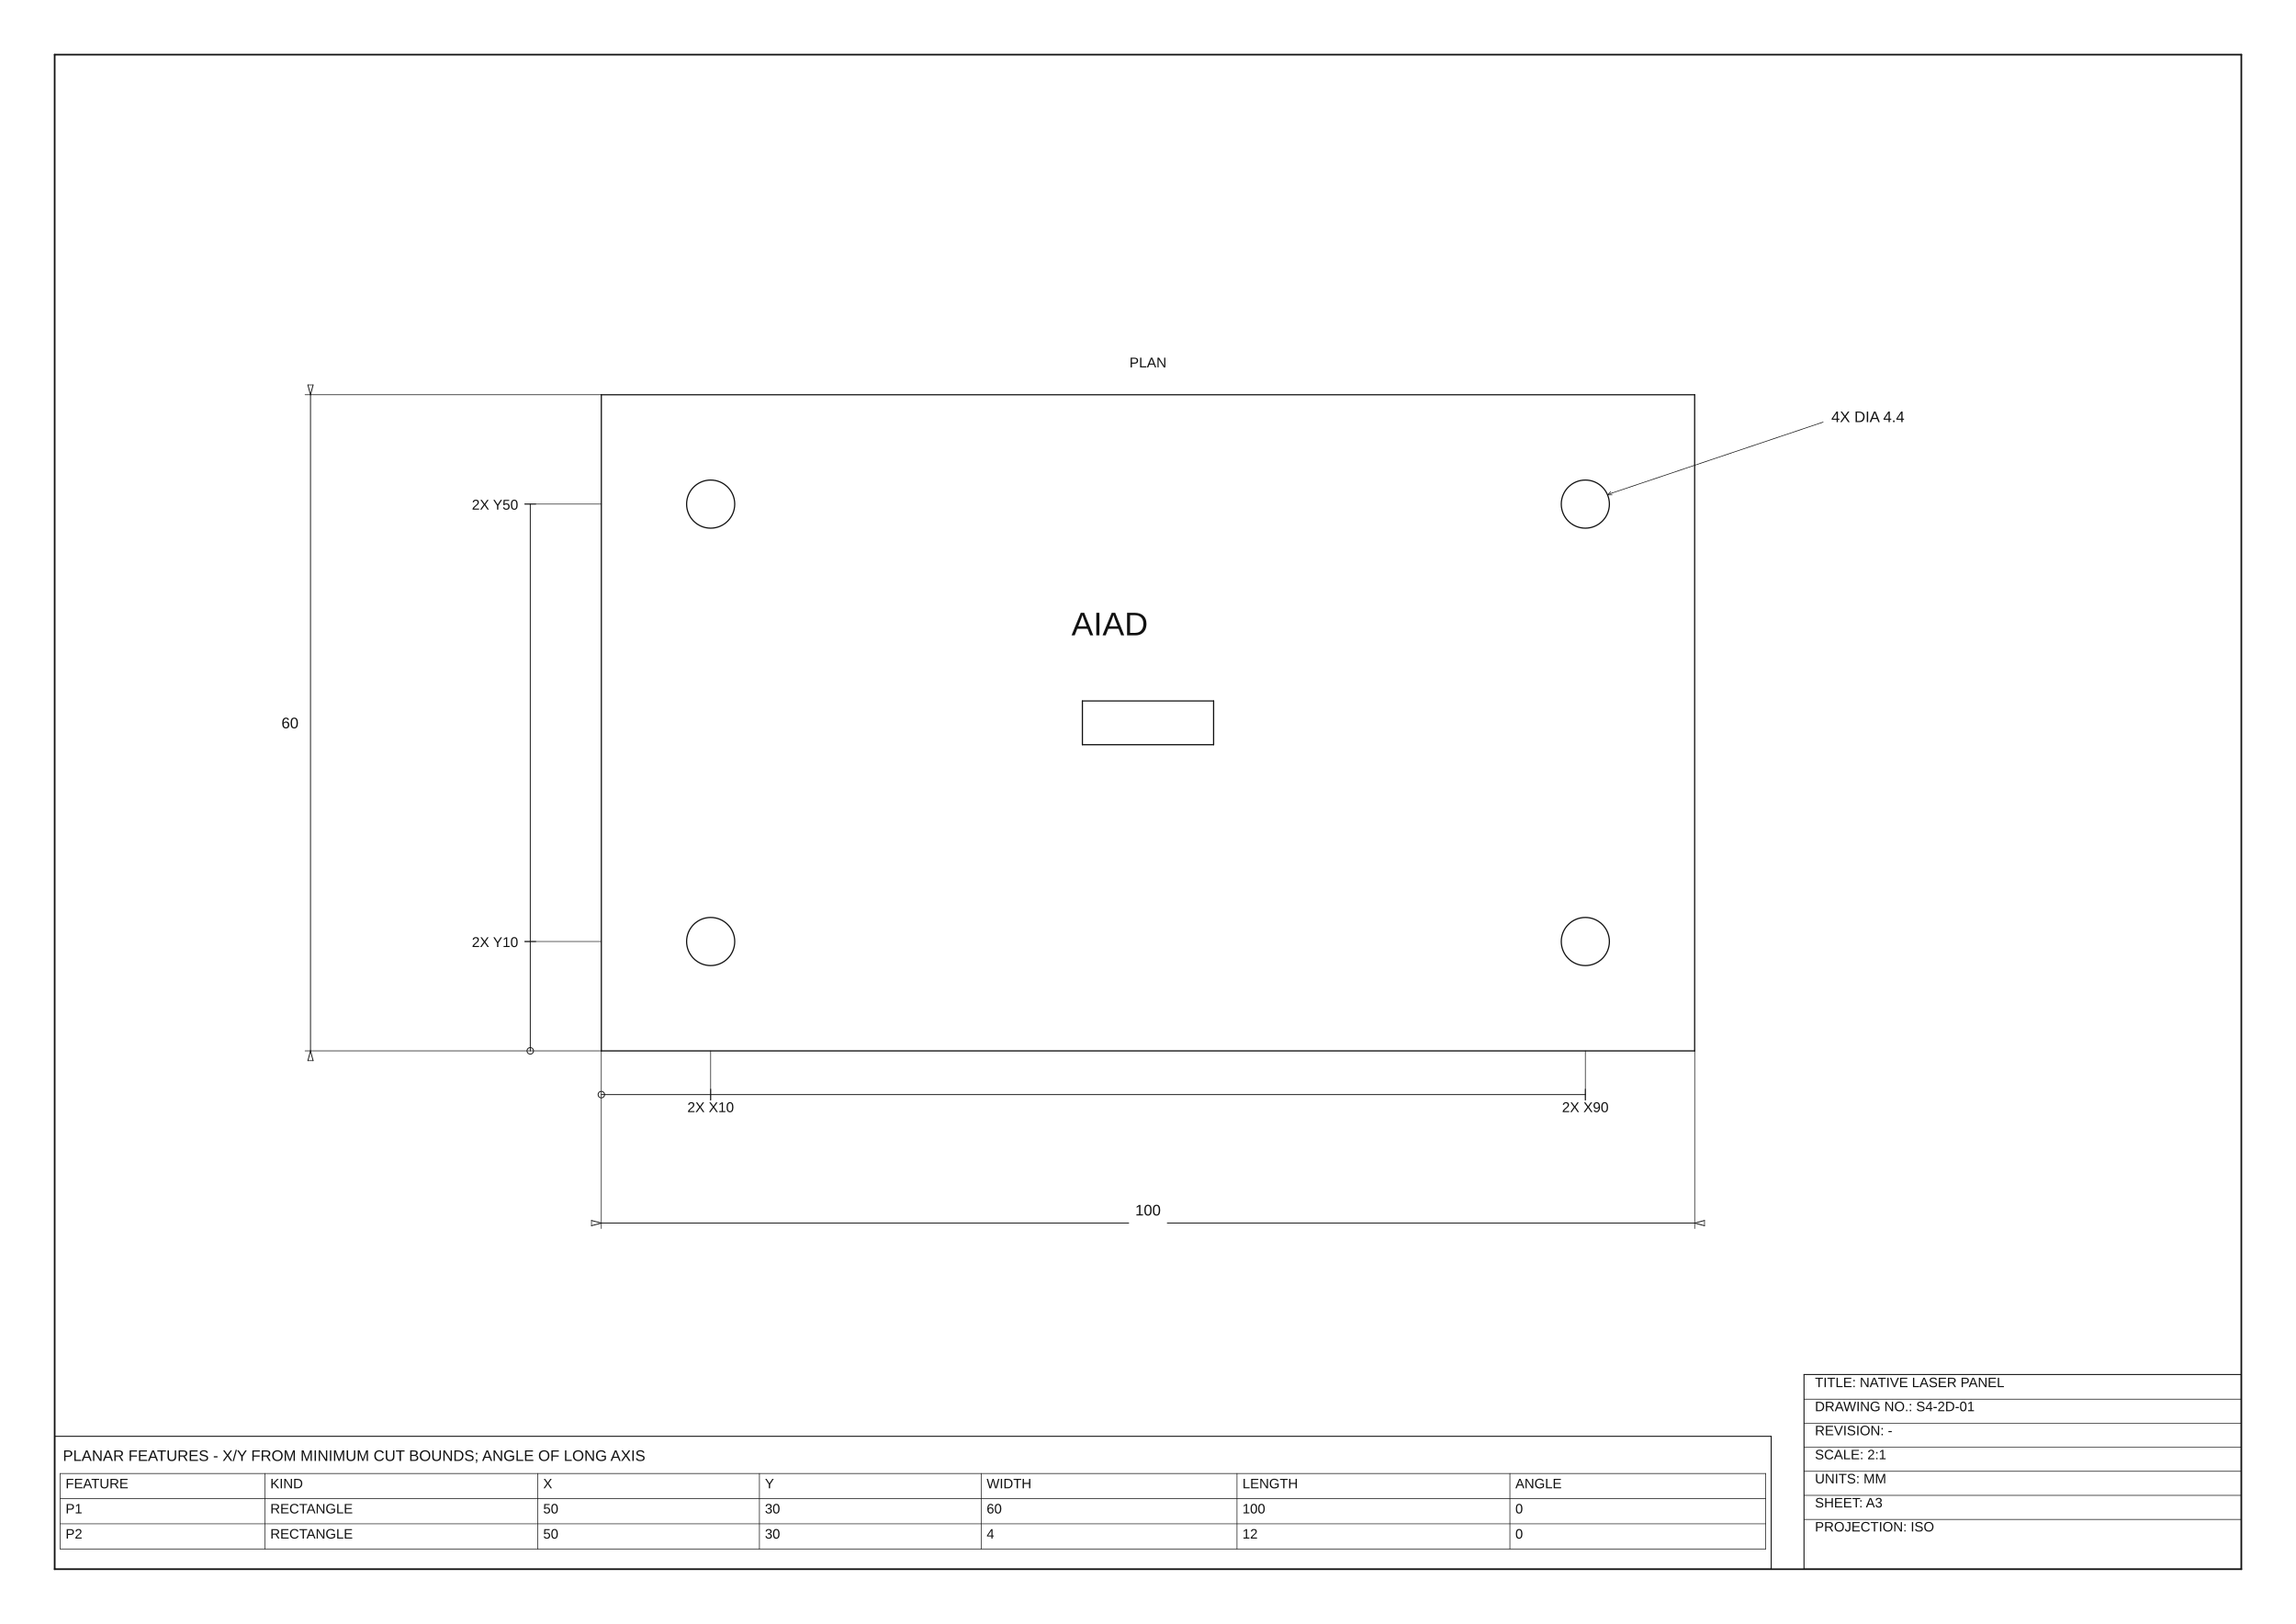
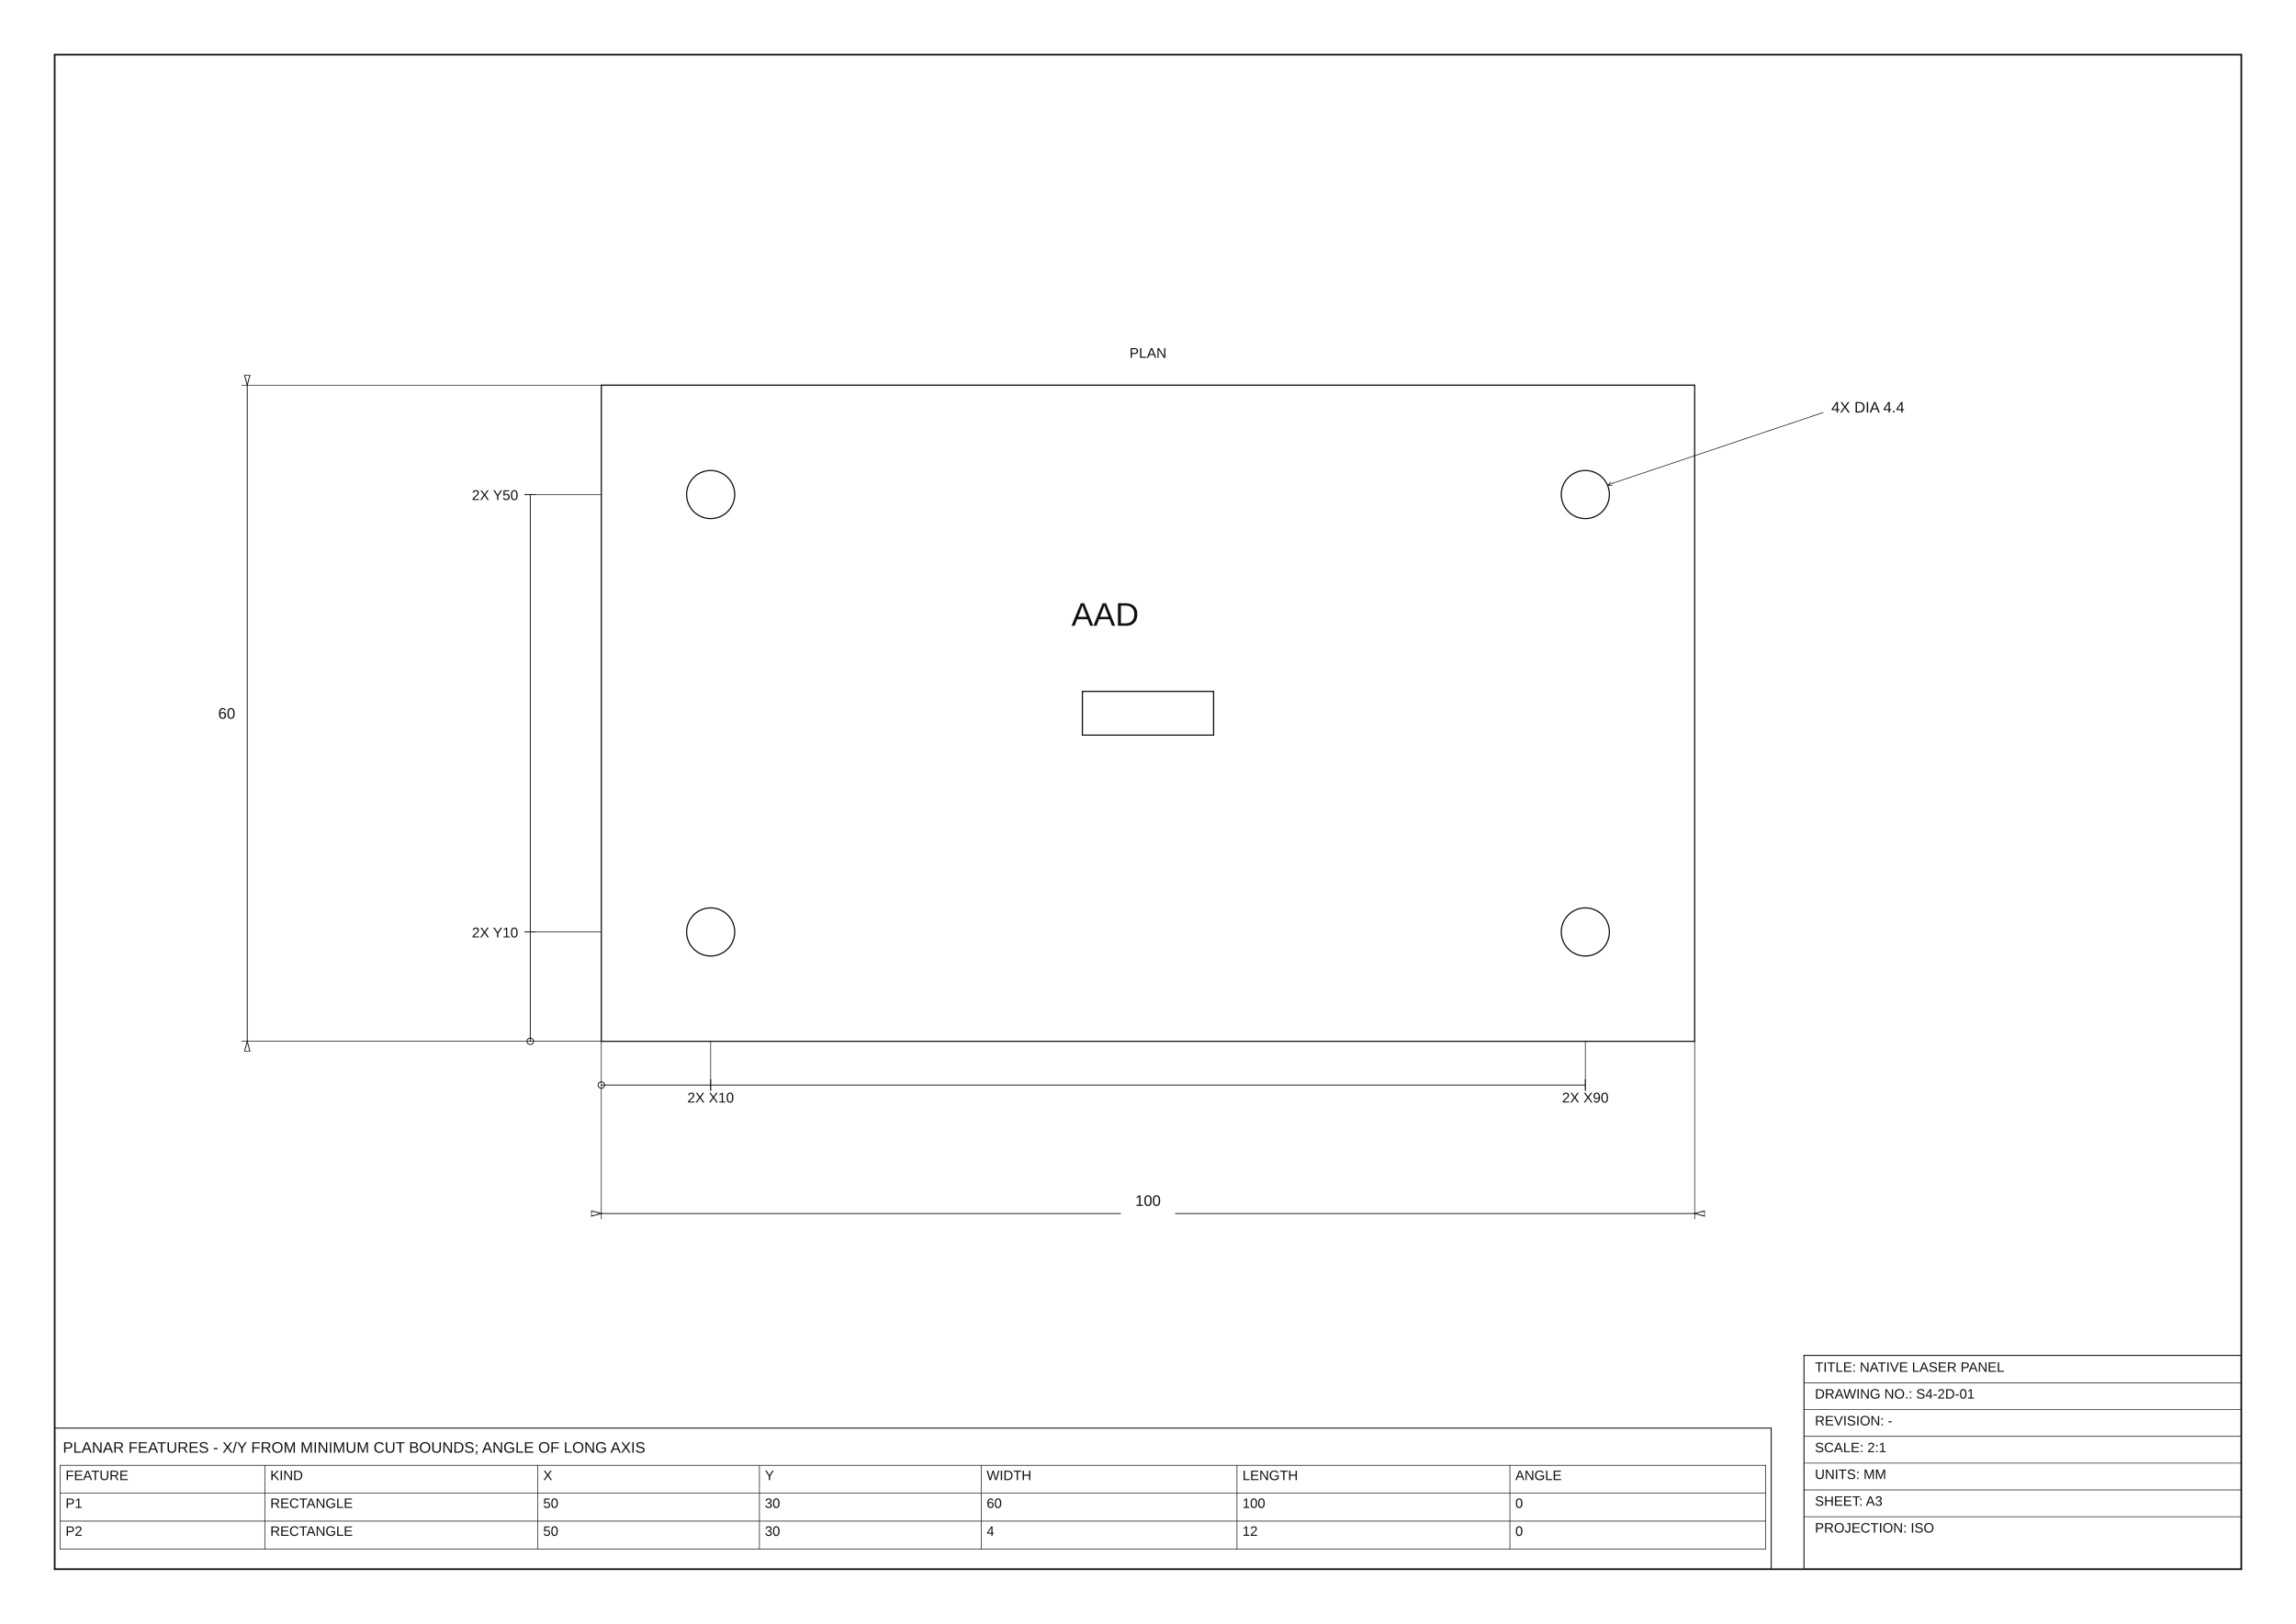
<svg xmlns="http://www.w3.org/2000/svg" width="420mm" height="297mm" viewBox="0 0 420 297" version="1.1">
  <g transform="translate(0 297) scale(1 -1)" fill="none" stroke="#111" stroke-linecap="round" stroke-linejoin="round">
    <line data-layer="BORDER" stroke-width="0.3" stroke-dasharray="none" x1="10" y1="10" x2="410" y2="10" />
    <line data-layer="BORDER" stroke-width="0.3" stroke-dasharray="none" x1="410" y1="10" x2="410" y2="287" />
    <line data-layer="BORDER" stroke-width="0.3" stroke-dasharray="none" x1="410" y1="287" x2="10" y2="287" />
    <line data-layer="BORDER" stroke-width="0.3" stroke-dasharray="none" x1="10" y1="287" x2="10" y2="10" />
-     <line data-layer="cut" stroke-width="0.22" stroke-dasharray="none" x1="110" y1="104.8" x2="310" y2="104.8" />
-     <line data-layer="cut" stroke-width="0.22" stroke-dasharray="none" x1="310" y1="104.8" x2="310" y2="224.8" />
-     <line data-layer="cut" stroke-width="0.22" stroke-dasharray="none" x1="310" y1="224.8" x2="110" y2="224.8" />
-     <line data-layer="cut" stroke-width="0.22" stroke-dasharray="none" x1="110" y1="224.8" x2="110" y2="104.8" />
-     <circle data-layer="cut" stroke-width="0.22" stroke-dasharray="none" cx="130" cy="124.8" r="4.4" />
-     <circle data-layer="cut" stroke-width="0.22" stroke-dasharray="none" cx="290" cy="124.8" r="4.4" />
-     <circle data-layer="cut" stroke-width="0.22" stroke-dasharray="none" cx="130" cy="204.8" r="4.4" />
-     <circle data-layer="cut" stroke-width="0.22" stroke-dasharray="none" cx="290" cy="204.8" r="4.4" />
-     <line data-layer="cut" stroke-width="0.22" stroke-dasharray="none" x1="198" y1="160.8" x2="222" y2="160.8" />
-     <line data-layer="cut" stroke-width="0.22" stroke-dasharray="none" x1="222" y1="160.8" x2="222" y2="168.8" />
-     <line data-layer="cut" stroke-width="0.22" stroke-dasharray="none" x1="222" y1="168.8" x2="198" y2="168.8" />
-     <line data-layer="cut" stroke-width="0.22" stroke-dasharray="none" x1="198" y1="168.8" x2="198" y2="160.8" />
-     <line data-layer="DIMENSIONS" stroke-width="0.12" stroke-dasharray="none" x1="110" y1="104.8" x2="110" y2="72.3" />
-     <line data-layer="DIMENSIONS" stroke-width="0.12" stroke-dasharray="none" x1="310" y1="104.8" x2="310" y2="72.3" />
-     <line data-layer="DIMENSIONS" stroke-width="0.16" stroke-dasharray="none" x1="110" y1="73.3" x2="206.465" y2="73.3" />
-     <line data-layer="DIMENSIONS" stroke-width="0.16" stroke-dasharray="none" x1="213.535" y1="73.3" x2="310" y2="73.3" />
-     <line data-layer="DIMENSIONS" stroke-width="0.16" stroke-dasharray="none" x1="110" y1="73.3" x2="108.2" y2="73.78" />
-     <line data-layer="DIMENSIONS" stroke-width="0.16" stroke-dasharray="none" x1="110" y1="73.3" x2="108.2" y2="72.82" />
-     <line data-layer="DIMENSIONS" stroke-width="0.12" stroke-dasharray="none" x1="108.2" y1="73.78" x2="108.2" y2="72.82" />
-     <line data-layer="DIMENSIONS" stroke-width="0.16" stroke-dasharray="none" x1="310" y1="73.3" x2="311.8" y2="72.82" />
-     <line data-layer="DIMENSIONS" stroke-width="0.16" stroke-dasharray="none" x1="310" y1="73.3" x2="311.8" y2="73.78" />
-     <line data-layer="DIMENSIONS" stroke-width="0.12" stroke-dasharray="none" x1="311.8" y1="72.82" x2="311.8" y2="73.78" />
-     <line data-layer="DIMENSIONS" stroke-width="0.12" stroke-dasharray="none" x1="110" y1="104.8" x2="55.8" y2="104.8" />
-     <line data-layer="DIMENSIONS" stroke-width="0.12" stroke-dasharray="none" x1="110" y1="224.8" x2="55.8" y2="224.8" />
-     <line data-layer="DIMENSIONS" stroke-width="0.16" stroke-dasharray="none" x1="56.8" y1="104.8" x2="56.8" y2="224.8" />
-     <line data-layer="DIMENSIONS" stroke-width="0.16" stroke-dasharray="none" x1="56.8" y1="104.8" x2="56.32" y2="103" />
-     <line data-layer="DIMENSIONS" stroke-width="0.16" stroke-dasharray="none" x1="56.8" y1="104.8" x2="57.28" y2="103" />
-     <line data-layer="DIMENSIONS" stroke-width="0.12" stroke-dasharray="none" x1="56.32" y1="103" x2="57.28" y2="103" />
-     <line data-layer="DIMENSIONS" stroke-width="0.16" stroke-dasharray="none" x1="56.8" y1="224.8" x2="57.28" y2="226.6" />
-     <line data-layer="DIMENSIONS" stroke-width="0.16" stroke-dasharray="none" x1="56.8" y1="224.8" x2="56.32" y2="226.6" />
-     <line data-layer="DIMENSIONS" stroke-width="0.12" stroke-dasharray="none" x1="57.28" y1="226.6" x2="56.32" y2="226.6" />
-     <line data-layer="DIMENSIONS" stroke-width="0.12" stroke-dasharray="none" x1="130" y1="104.8" x2="130" y2="95.8" />
-     <line data-layer="DIMENSIONS" stroke-width="0.16" stroke-dasharray="none" x1="130" y1="95.8" x2="130" y2="97.8" />
-     <line data-layer="DIMENSIONS" stroke-width="0.12" stroke-dasharray="none" x1="290" y1="104.8" x2="290" y2="95.8" />
-     <line data-layer="DIMENSIONS" stroke-width="0.16" stroke-dasharray="none" x1="290" y1="95.8" x2="290" y2="97.8" />
-     <line data-layer="DIMENSIONS" stroke-width="0.16" stroke-dasharray="none" x1="110" y1="96.8" x2="290" y2="96.8" />
-     <circle data-layer="DIMENSIONS" stroke-width="0.16" stroke-dasharray="none" cx="110" cy="96.8" r="0.6" />
-     <line data-layer="DIMENSIONS" stroke-width="0.12" stroke-dasharray="none" x1="110" y1="124.8" x2="96" y2="124.8" />
-     <line data-layer="DIMENSIONS" stroke-width="0.16" stroke-dasharray="none" x1="96" y1="124.8" x2="98" y2="124.8" />
-     <line data-layer="DIMENSIONS" stroke-width="0.12" stroke-dasharray="none" x1="110" y1="204.8" x2="96" y2="204.8" />
-     <line data-layer="DIMENSIONS" stroke-width="0.16" stroke-dasharray="none" x1="96" y1="204.8" x2="98" y2="204.8" />
-     <line data-layer="DIMENSIONS" stroke-width="0.16" stroke-dasharray="none" x1="97" y1="104.8" x2="97" y2="204.8" />
-     <circle data-layer="DIMENSIONS" stroke-width="0.16" stroke-dasharray="none" cx="97" cy="104.8" r="0.6" />
-     <line data-layer="DIMENSIONS" stroke-width="0.12" stroke-dasharray="none" x1="294.065" y1="206.484" x2="294.945" y2="206.848" />
-     <line data-layer="DIMENSIONS" stroke-width="0.12" stroke-dasharray="none" x1="294.945" y1="206.848" x2="333.5" y2="219.8" />
-     <line data-layer="DIMENSIONS" stroke-width="0.12" stroke-dasharray="none" x1="294.065" y1="206.484" x2="294.647" y2="207.071" />
-     <line data-layer="DIMENSIONS" stroke-width="0.12" stroke-dasharray="none" x1="294.065" y1="206.484" x2="294.892" y2="206.48" />
+     <line data-layer="cut" stroke-width="0.22" stroke-dasharray="none" x1="110" y1="106.55" x2="310" y2="106.55" />
+     <line data-layer="cut" stroke-width="0.22" stroke-dasharray="none" x1="310" y1="106.55" x2="310" y2="226.55" />
+     <line data-layer="cut" stroke-width="0.22" stroke-dasharray="none" x1="310" y1="226.55" x2="110" y2="226.55" />
+     <line data-layer="cut" stroke-width="0.22" stroke-dasharray="none" x1="110" y1="226.55" x2="110" y2="106.55" />
+     <circle data-layer="cut" stroke-width="0.22" stroke-dasharray="none" cx="130" cy="126.55" r="4.4" />
+     <circle data-layer="cut" stroke-width="0.22" stroke-dasharray="none" cx="290" cy="126.55" r="4.4" />
+     <circle data-layer="cut" stroke-width="0.22" stroke-dasharray="none" cx="130" cy="206.55" r="4.4" />
+     <circle data-layer="cut" stroke-width="0.22" stroke-dasharray="none" cx="290" cy="206.55" r="4.4" />
+     <line data-layer="cut" stroke-width="0.22" stroke-dasharray="none" x1="198" y1="162.55" x2="222" y2="162.55" />
+     <line data-layer="cut" stroke-width="0.22" stroke-dasharray="none" x1="222" y1="162.55" x2="222" y2="170.55" />
+     <line data-layer="cut" stroke-width="0.22" stroke-dasharray="none" x1="222" y1="170.55" x2="198" y2="170.55" />
+     <line data-layer="cut" stroke-width="0.22" stroke-dasharray="none" x1="198" y1="170.55" x2="198" y2="162.55" />
+     <line data-layer="DIMENSIONS" stroke-width="0.12" stroke-dasharray="none" x1="110" y1="106.55" x2="110" y2="74.05" />
+     <line data-layer="DIMENSIONS" stroke-width="0.12" stroke-dasharray="none" x1="310" y1="106.55" x2="310" y2="74.05" />
+     <line data-layer="DIMENSIONS" stroke-width="0.16" stroke-dasharray="none" x1="110" y1="75.05" x2="204.97" y2="75.05" />
+     <line data-layer="DIMENSIONS" stroke-width="0.16" stroke-dasharray="none" x1="215.03" y1="75.05" x2="310" y2="75.05" />
+     <line data-layer="DIMENSIONS" stroke-width="0.16" stroke-dasharray="none" x1="110" y1="75.05" x2="108.2" y2="75.53" />
+     <line data-layer="DIMENSIONS" stroke-width="0.16" stroke-dasharray="none" x1="110" y1="75.05" x2="108.2" y2="74.57" />
+     <line data-layer="DIMENSIONS" stroke-width="0.12" stroke-dasharray="none" x1="108.2" y1="75.53" x2="108.2" y2="74.57" />
+     <line data-layer="DIMENSIONS" stroke-width="0.16" stroke-dasharray="none" x1="310" y1="75.05" x2="311.8" y2="74.57" />
+     <line data-layer="DIMENSIONS" stroke-width="0.16" stroke-dasharray="none" x1="310" y1="75.05" x2="311.8" y2="75.53" />
+     <line data-layer="DIMENSIONS" stroke-width="0.12" stroke-dasharray="none" x1="311.8" y1="74.57" x2="311.8" y2="75.53" />
+     <line data-layer="DIMENSIONS" stroke-width="0.12" stroke-dasharray="none" x1="110" y1="106.55" x2="44.23" y2="106.55" />
+     <line data-layer="DIMENSIONS" stroke-width="0.12" stroke-dasharray="none" x1="110" y1="226.55" x2="44.23" y2="226.55" />
+     <line data-layer="DIMENSIONS" stroke-width="0.16" stroke-dasharray="none" x1="45.23" y1="106.55" x2="45.23" y2="226.55" />
+     <line data-layer="DIMENSIONS" stroke-width="0.16" stroke-dasharray="none" x1="45.23" y1="106.55" x2="44.75" y2="104.75" />
+     <line data-layer="DIMENSIONS" stroke-width="0.16" stroke-dasharray="none" x1="45.23" y1="106.55" x2="45.71" y2="104.75" />
+     <line data-layer="DIMENSIONS" stroke-width="0.12" stroke-dasharray="none" x1="44.75" y1="104.75" x2="45.71" y2="104.75" />
+     <line data-layer="DIMENSIONS" stroke-width="0.16" stroke-dasharray="none" x1="45.23" y1="226.55" x2="45.71" y2="228.35" />
+     <line data-layer="DIMENSIONS" stroke-width="0.16" stroke-dasharray="none" x1="45.23" y1="226.55" x2="44.75" y2="228.35" />
+     <line data-layer="DIMENSIONS" stroke-width="0.12" stroke-dasharray="none" x1="45.71" y1="228.35" x2="44.75" y2="228.35" />
+     <line data-layer="DIMENSIONS" stroke-width="0.12" stroke-dasharray="none" x1="130" y1="106.55" x2="130" y2="97.55" />
+     <line data-layer="DIMENSIONS" stroke-width="0.16" stroke-dasharray="none" x1="130" y1="97.55" x2="130" y2="99.55" />
+     <line data-layer="DIMENSIONS" stroke-width="0.12" stroke-dasharray="none" x1="290" y1="106.55" x2="290" y2="97.55" />
+     <line data-layer="DIMENSIONS" stroke-width="0.16" stroke-dasharray="none" x1="290" y1="97.55" x2="290" y2="99.55" />
+     <line data-layer="DIMENSIONS" stroke-width="0.16" stroke-dasharray="none" x1="110" y1="98.55" x2="290" y2="98.55" />
+     <circle data-layer="DIMENSIONS" stroke-width="0.16" stroke-dasharray="none" cx="110" cy="98.55" r="0.6" />
+     <line data-layer="DIMENSIONS" stroke-width="0.12" stroke-dasharray="none" x1="110" y1="126.55" x2="96" y2="126.55" />
+     <line data-layer="DIMENSIONS" stroke-width="0.16" stroke-dasharray="none" x1="96" y1="126.55" x2="98" y2="126.55" />
+     <line data-layer="DIMENSIONS" stroke-width="0.12" stroke-dasharray="none" x1="110" y1="206.55" x2="96" y2="206.55" />
+     <line data-layer="DIMENSIONS" stroke-width="0.16" stroke-dasharray="none" x1="96" y1="206.55" x2="98" y2="206.55" />
+     <line data-layer="DIMENSIONS" stroke-width="0.16" stroke-dasharray="none" x1="97" y1="106.55" x2="97" y2="206.55" />
+     <circle data-layer="DIMENSIONS" stroke-width="0.16" stroke-dasharray="none" cx="97" cy="106.55" r="0.6" />
+     <line data-layer="DIMENSIONS" stroke-width="0.12" stroke-dasharray="none" x1="294.065" y1="208.234" x2="294.945" y2="208.598" />
+     <line data-layer="DIMENSIONS" stroke-width="0.12" stroke-dasharray="none" x1="294.945" y1="208.598" x2="333.5" y2="221.55" />
+     <line data-layer="DIMENSIONS" stroke-width="0.12" stroke-dasharray="none" x1="294.065" y1="208.234" x2="294.647" y2="208.821" />
+     <line data-layer="DIMENSIONS" stroke-width="0.12" stroke-dasharray="none" x1="294.065" y1="208.234" x2="294.892" y2="208.23" />
    <line data-layer="TITLE" stroke-width="0.18" stroke-dasharray="none" x1="330" y1="10" x2="410" y2="10" />
-     <line data-layer="TITLE" stroke-width="0.18" stroke-dasharray="none" x1="410" y1="10" x2="410" y2="45.6" />
-     <line data-layer="TITLE" stroke-width="0.18" stroke-dasharray="none" x1="410" y1="45.6" x2="330" y2="45.6" />
-     <line data-layer="TITLE" stroke-width="0.18" stroke-dasharray="none" x1="330" y1="45.6" x2="330" y2="10" />
-     <line data-layer="TITLE" stroke-width="0.12" stroke-dasharray="none" x1="330" y1="41.1" x2="410" y2="41.1" />
-     <line data-layer="TITLE" stroke-width="0.12" stroke-dasharray="none" x1="330" y1="36.7" x2="410" y2="36.7" />
-     <line data-layer="TITLE" stroke-width="0.12" stroke-dasharray="none" x1="330" y1="32.3" x2="410" y2="32.3" />
-     <line data-layer="TITLE" stroke-width="0.12" stroke-dasharray="none" x1="330" y1="27.9" x2="410" y2="27.9" />
-     <line data-layer="TITLE" stroke-width="0.12" stroke-dasharray="none" x1="330" y1="23.5" x2="410" y2="23.5" />
-     <line data-layer="TITLE" stroke-width="0.12" stroke-dasharray="none" x1="330" y1="19.1" x2="410" y2="19.1" />
+     <line data-layer="TITLE" stroke-width="0.18" stroke-dasharray="none" x1="410" y1="10" x2="410" y2="49.1" />
+     <line data-layer="TITLE" stroke-width="0.18" stroke-dasharray="none" x1="410" y1="49.1" x2="330" y2="49.1" />
+     <line data-layer="TITLE" stroke-width="0.18" stroke-dasharray="none" x1="330" y1="49.1" x2="330" y2="10" />
+     <line data-layer="TITLE" stroke-width="0.12" stroke-dasharray="none" x1="330" y1="44.1" x2="410" y2="44.1" />
+     <line data-layer="TITLE" stroke-width="0.12" stroke-dasharray="none" x1="330" y1="39.2" x2="410" y2="39.2" />
+     <line data-layer="TITLE" stroke-width="0.12" stroke-dasharray="none" x1="330" y1="34.3" x2="410" y2="34.3" />
+     <line data-layer="TITLE" stroke-width="0.12" stroke-dasharray="none" x1="330" y1="29.4" x2="410" y2="29.4" />
+     <line data-layer="TITLE" stroke-width="0.12" stroke-dasharray="none" x1="330" y1="24.5" x2="410" y2="24.5" />
+     <line data-layer="TITLE" stroke-width="0.12" stroke-dasharray="none" x1="330" y1="19.6" x2="410" y2="19.6" />
    <line data-layer="SCHEDULE" stroke-width="0.18" stroke-dasharray="none" x1="10" y1="10" x2="324" y2="10" />
-     <line data-layer="SCHEDULE" stroke-width="0.18" stroke-dasharray="none" x1="324" y1="10" x2="324" y2="34.3" />
-     <line data-layer="SCHEDULE" stroke-width="0.18" stroke-dasharray="none" x1="324" y1="34.3" x2="10" y2="34.3" />
-     <line data-layer="SCHEDULE" stroke-width="0.18" stroke-dasharray="none" x1="10" y1="34.3" x2="10" y2="10" />
-     <line data-layer="SCHEDULE" stroke-width="0.12" stroke-dasharray="none" x1="11" y1="27.5" x2="323" y2="27.5" />
-     <line data-layer="SCHEDULE" stroke-width="0.12" stroke-dasharray="none" x1="11" y1="22.9" x2="323" y2="22.9" />
-     <line data-layer="SCHEDULE" stroke-width="0.12" stroke-dasharray="none" x1="11" y1="18.3" x2="323" y2="18.3" />
+     <line data-layer="SCHEDULE" stroke-width="0.18" stroke-dasharray="none" x1="324" y1="10" x2="324" y2="35.8" />
+     <line data-layer="SCHEDULE" stroke-width="0.18" stroke-dasharray="none" x1="324" y1="35.8" x2="10" y2="35.8" />
+     <line data-layer="SCHEDULE" stroke-width="0.18" stroke-dasharray="none" x1="10" y1="35.8" x2="10" y2="10" />
+     <line data-layer="SCHEDULE" stroke-width="0.12" stroke-dasharray="none" x1="11" y1="29" x2="323" y2="29" />
+     <line data-layer="SCHEDULE" stroke-width="0.12" stroke-dasharray="none" x1="11" y1="23.9" x2="323" y2="23.9" />
+     <line data-layer="SCHEDULE" stroke-width="0.12" stroke-dasharray="none" x1="11" y1="18.8" x2="323" y2="18.8" />
    <line data-layer="SCHEDULE" stroke-width="0.12" stroke-dasharray="none" x1="11" y1="13.7" x2="323" y2="13.7" />
-     <line data-layer="SCHEDULE" stroke-width="0.12" stroke-dasharray="none" x1="11" y1="27.5" x2="11" y2="13.7" />
-     <line data-layer="SCHEDULE" stroke-width="0.12" stroke-dasharray="none" x1="48.44" y1="27.5" x2="48.44" y2="13.7" />
-     <line data-layer="SCHEDULE" stroke-width="0.12" stroke-dasharray="none" x1="98.36" y1="27.5" x2="98.36" y2="13.7" />
-     <line data-layer="SCHEDULE" stroke-width="0.12" stroke-dasharray="none" x1="138.92" y1="27.5" x2="138.92" y2="13.7" />
-     <line data-layer="SCHEDULE" stroke-width="0.12" stroke-dasharray="none" x1="179.48" y1="27.5" x2="179.48" y2="13.7" />
-     <line data-layer="SCHEDULE" stroke-width="0.12" stroke-dasharray="none" x1="226.28" y1="27.5" x2="226.28" y2="13.7" />
-     <line data-layer="SCHEDULE" stroke-width="0.12" stroke-dasharray="none" x1="276.2" y1="27.5" x2="276.2" y2="13.7" />
-     <line data-layer="SCHEDULE" stroke-width="0.12" stroke-dasharray="none" x1="323" y1="27.5" x2="323" y2="13.7" />
+     <line data-layer="SCHEDULE" stroke-width="0.12" stroke-dasharray="none" x1="11" y1="29" x2="11" y2="13.7" />
+     <line data-layer="SCHEDULE" stroke-width="0.12" stroke-dasharray="none" x1="48.44" y1="29" x2="48.44" y2="13.7" />
+     <line data-layer="SCHEDULE" stroke-width="0.12" stroke-dasharray="none" x1="98.36" y1="29" x2="98.36" y2="13.7" />
+     <line data-layer="SCHEDULE" stroke-width="0.12" stroke-dasharray="none" x1="138.92" y1="29" x2="138.92" y2="13.7" />
+     <line data-layer="SCHEDULE" stroke-width="0.12" stroke-dasharray="none" x1="179.48" y1="29" x2="179.48" y2="13.7" />
+     <line data-layer="SCHEDULE" stroke-width="0.12" stroke-dasharray="none" x1="226.28" y1="29" x2="226.28" y2="13.7" />
+     <line data-layer="SCHEDULE" stroke-width="0.12" stroke-dasharray="none" x1="276.2" y1="29" x2="276.2" y2="13.7" />
+     <line data-layer="SCHEDULE" stroke-width="0.12" stroke-dasharray="none" x1="323" y1="29" x2="323" y2="13.7" />
  </g>
  <g fill="#111" stroke="none" font-family="Arial, Helvetica, sans-serif">
-     <text x="196" y="116.2" font-size="6" text-anchor="start" data-layer="engrave">AIAD</text>
-     <text x="210" y="67.2" font-size="2.6" text-anchor="middle" data-layer="ANNOTATION">PLAN</text>
-     <text x="210" y="222.3" font-size="2.8" text-anchor="middle" data-layer="DIMENSIONS" data-dimension-id="overall.x.100.">100</text>
-     <text x="54.6" y="133.2" font-size="2.8" text-anchor="end" data-layer="DIMENSIONS" data-dimension-id="overall.y.60.">60</text>
-     <text x="130" y="203.4" font-size="2.6" text-anchor="middle" data-layer="DIMENSIONS" data-dimension-id="hole_coordinate.x.10.0,1">2X X10</text>
-     <text x="290" y="203.4" font-size="2.6" text-anchor="middle" data-layer="DIMENSIONS" data-dimension-id="hole_coordinate.x.90.2,3">2X X90</text>
-     <text x="94.8" y="173.2" font-size="2.6" text-anchor="end" data-layer="DIMENSIONS" data-dimension-id="hole_coordinate.y.10.0,2">2X Y10</text>
-     <text x="94.8" y="93.2" font-size="2.6" text-anchor="end" data-layer="DIMENSIONS" data-dimension-id="hole_coordinate.y.50.1,3">2X Y50</text>
-     <text x="335" y="77.2" font-size="2.8" text-anchor="start" data-layer="DIMENSIONS" data-dimension-id="hole_diameter.value.4.4.0,1,2,3">4X DIA 4.4</text>
-     <text x="332" y="253.7" font-size="2.5" text-anchor="start" data-layer="TITLE">TITLE: NATIVE LASER PANEL</text>
-     <text x="332" y="258.1" font-size="2.5" text-anchor="start" data-layer="TITLE">DRAWING NO.: S4-2D-01</text>
-     <text x="332" y="262.5" font-size="2.5" text-anchor="start" data-layer="TITLE">REVISION: -</text>
-     <text x="332" y="266.9" font-size="2.5" text-anchor="start" data-layer="TITLE">SCALE: 2:1</text>
-     <text x="332" y="271.3" font-size="2.5" text-anchor="start" data-layer="TITLE">UNITS: MM</text>
-     <text x="332" y="275.7" font-size="2.5" text-anchor="start" data-layer="TITLE">SHEET: A3</text>
-     <text x="332" y="280.1" font-size="2.5" text-anchor="start" data-layer="TITLE">PROJECTION: ISO</text>
-     <text x="11.5" y="267.2" font-size="2.8" text-anchor="start" data-layer="SCHEDULE">PLANAR FEATURES - X/Y FROM MINIMUM CUT BOUNDS; ANGLE OF LONG AXIS</text>
-     <text x="12" y="272.2" font-size="2.5" text-anchor="start" data-layer="SCHEDULE">FEATURE</text>
-     <text x="49.44" y="272.2" font-size="2.5" text-anchor="start" data-layer="SCHEDULE">KIND</text>
-     <text x="99.36" y="272.2" font-size="2.5" text-anchor="start" data-layer="SCHEDULE">X</text>
-     <text x="139.92" y="272.2" font-size="2.5" text-anchor="start" data-layer="SCHEDULE">Y</text>
-     <text x="180.48" y="272.2" font-size="2.5" text-anchor="start" data-layer="SCHEDULE">WIDTH</text>
-     <text x="227.28" y="272.2" font-size="2.5" text-anchor="start" data-layer="SCHEDULE">LENGTH</text>
-     <text x="277.2" y="272.2" font-size="2.5" text-anchor="start" data-layer="SCHEDULE">ANGLE</text>
-     <text x="12" y="276.8" font-size="2.5" text-anchor="start" data-layer="SCHEDULE">P1</text>
-     <text x="49.44" y="276.8" font-size="2.5" text-anchor="start" data-layer="SCHEDULE">RECTANGLE</text>
-     <text x="99.36" y="276.8" font-size="2.5" text-anchor="start" data-layer="SCHEDULE" data-dimension-id="profile.contour-1.x">50</text>
-     <text x="139.92" y="276.8" font-size="2.5" text-anchor="start" data-layer="SCHEDULE" data-dimension-id="profile.contour-1.y">30</text>
-     <text x="180.48" y="276.8" font-size="2.5" text-anchor="start" data-layer="SCHEDULE" data-dimension-id="profile.contour-1.width">60</text>
-     <text x="227.28" y="276.8" font-size="2.5" text-anchor="start" data-layer="SCHEDULE" data-dimension-id="profile.contour-1.length">100</text>
-     <text x="277.2" y="276.8" font-size="2.5" text-anchor="start" data-layer="SCHEDULE" data-dimension-id="profile.contour-1.angle">0</text>
-     <text x="12" y="281.4" font-size="2.5" text-anchor="start" data-layer="SCHEDULE">P2</text>
-     <text x="49.44" y="281.4" font-size="2.5" text-anchor="start" data-layer="SCHEDULE">RECTANGLE</text>
-     <text x="99.36" y="281.4" font-size="2.5" text-anchor="start" data-layer="SCHEDULE" data-dimension-id="profile.contour-6.x">50</text>
-     <text x="139.92" y="281.4" font-size="2.5" text-anchor="start" data-layer="SCHEDULE" data-dimension-id="profile.contour-6.y">30</text>
-     <text x="180.48" y="281.4" font-size="2.5" text-anchor="start" data-layer="SCHEDULE" data-dimension-id="profile.contour-6.width">4</text>
-     <text x="227.28" y="281.4" font-size="2.5" text-anchor="start" data-layer="SCHEDULE" data-dimension-id="profile.contour-6.length">12</text>
-     <text x="277.2" y="281.4" font-size="2.5" text-anchor="start" data-layer="SCHEDULE" data-dimension-id="profile.contour-6.angle">0</text>
+     <text x="196" y="114.45" font-size="6" text-anchor="start" data-layer="engrave">AAD</text>
+     <text x="210" y="220.55" font-size="2.8" text-anchor="middle" data-layer="DIMENSIONS" data-dimension-id="overall.x.100.">100</text>
+     <text x="43.03" y="131.45" font-size="2.8" text-anchor="end" data-layer="DIMENSIONS" data-dimension-id="overall.y.60.">60</text>
+     <text x="130" y="201.65" font-size="2.6" text-anchor="middle" data-layer="DIMENSIONS" data-dimension-id="hole_coordinate.x.10.0,1">2X X10</text>
+     <text x="290" y="201.65" font-size="2.6" text-anchor="middle" data-layer="DIMENSIONS" data-dimension-id="hole_coordinate.x.90.2,3">2X X90</text>
+     <text x="94.8" y="171.45" font-size="2.6" text-anchor="end" data-layer="DIMENSIONS" data-dimension-id="hole_coordinate.y.10.0,2">2X Y10</text>
+     <text x="94.8" y="91.45" font-size="2.6" text-anchor="end" data-layer="DIMENSIONS" data-dimension-id="hole_coordinate.y.50.1,3">2X Y50</text>
+     <text x="335" y="75.45" font-size="2.8" text-anchor="start" data-layer="DIMENSIONS" data-dimension-id="hole_diameter.value.4.4.0,1,2,3">4X DIA 4.4</text>
+     <text x="210" y="65.45" font-size="2.6" text-anchor="middle" data-layer="ANNOTATION">PLAN</text>
+     <text x="332" y="250.9" font-size="2.5" text-anchor="start" data-layer="TITLE">TITLE: NATIVE LASER PANEL</text>
+     <text x="332" y="255.8" font-size="2.5" text-anchor="start" data-layer="TITLE">DRAWING NO.: S4-2D-01</text>
+     <text x="332" y="260.7" font-size="2.5" text-anchor="start" data-layer="TITLE">REVISION: -</text>
+     <text x="332" y="265.6" font-size="2.5" text-anchor="start" data-layer="TITLE">SCALE: 2:1</text>
+     <text x="332" y="270.5" font-size="2.5" text-anchor="start" data-layer="TITLE">UNITS: MM</text>
+     <text x="332" y="275.4" font-size="2.5" text-anchor="start" data-layer="TITLE">SHEET: A3</text>
+     <text x="332" y="280.3" font-size="2.5" text-anchor="start" data-layer="TITLE">PROJECTION: ISO</text>
+     <text x="11.5" y="265.7" font-size="2.8" text-anchor="start" data-layer="SCHEDULE">PLANAR FEATURES - X/Y FROM MINIMUM CUT BOUNDS; ANGLE OF LONG AXIS</text>
+     <text x="12" y="270.7" font-size="2.5" text-anchor="start" data-layer="SCHEDULE">FEATURE</text>
+     <text x="49.44" y="270.7" font-size="2.5" text-anchor="start" data-layer="SCHEDULE">KIND</text>
+     <text x="99.36" y="270.7" font-size="2.5" text-anchor="start" data-layer="SCHEDULE">X</text>
+     <text x="139.92" y="270.7" font-size="2.5" text-anchor="start" data-layer="SCHEDULE">Y</text>
+     <text x="180.48" y="270.7" font-size="2.5" text-anchor="start" data-layer="SCHEDULE">WIDTH</text>
+     <text x="227.28" y="270.7" font-size="2.5" text-anchor="start" data-layer="SCHEDULE">LENGTH</text>
+     <text x="277.2" y="270.7" font-size="2.5" text-anchor="start" data-layer="SCHEDULE">ANGLE</text>
+     <text x="12" y="275.8" font-size="2.5" text-anchor="start" data-layer="SCHEDULE">P1</text>
+     <text x="49.44" y="275.8" font-size="2.5" text-anchor="start" data-layer="SCHEDULE">RECTANGLE</text>
+     <text x="99.36" y="275.8" font-size="2.5" text-anchor="start" data-layer="SCHEDULE" data-dimension-id="profile.contour-1.x">50</text>
+     <text x="139.92" y="275.8" font-size="2.5" text-anchor="start" data-layer="SCHEDULE" data-dimension-id="profile.contour-1.y">30</text>
+     <text x="180.48" y="275.8" font-size="2.5" text-anchor="start" data-layer="SCHEDULE" data-dimension-id="profile.contour-1.width">60</text>
+     <text x="227.28" y="275.8" font-size="2.5" text-anchor="start" data-layer="SCHEDULE" data-dimension-id="profile.contour-1.length">100</text>
+     <text x="277.2" y="275.8" font-size="2.5" text-anchor="start" data-layer="SCHEDULE" data-dimension-id="profile.contour-1.angle">0</text>
+     <text x="12" y="280.9" font-size="2.5" text-anchor="start" data-layer="SCHEDULE">P2</text>
+     <text x="49.44" y="280.9" font-size="2.5" text-anchor="start" data-layer="SCHEDULE">RECTANGLE</text>
+     <text x="99.36" y="280.9" font-size="2.5" text-anchor="start" data-layer="SCHEDULE" data-dimension-id="profile.contour-6.x">50</text>
+     <text x="139.92" y="280.9" font-size="2.5" text-anchor="start" data-layer="SCHEDULE" data-dimension-id="profile.contour-6.y">30</text>
+     <text x="180.48" y="280.9" font-size="2.5" text-anchor="start" data-layer="SCHEDULE" data-dimension-id="profile.contour-6.width">4</text>
+     <text x="227.28" y="280.9" font-size="2.5" text-anchor="start" data-layer="SCHEDULE" data-dimension-id="profile.contour-6.length">12</text>
+     <text x="277.2" y="280.9" font-size="2.5" text-anchor="start" data-layer="SCHEDULE" data-dimension-id="profile.contour-6.angle">0</text>
  </g>
</svg>
